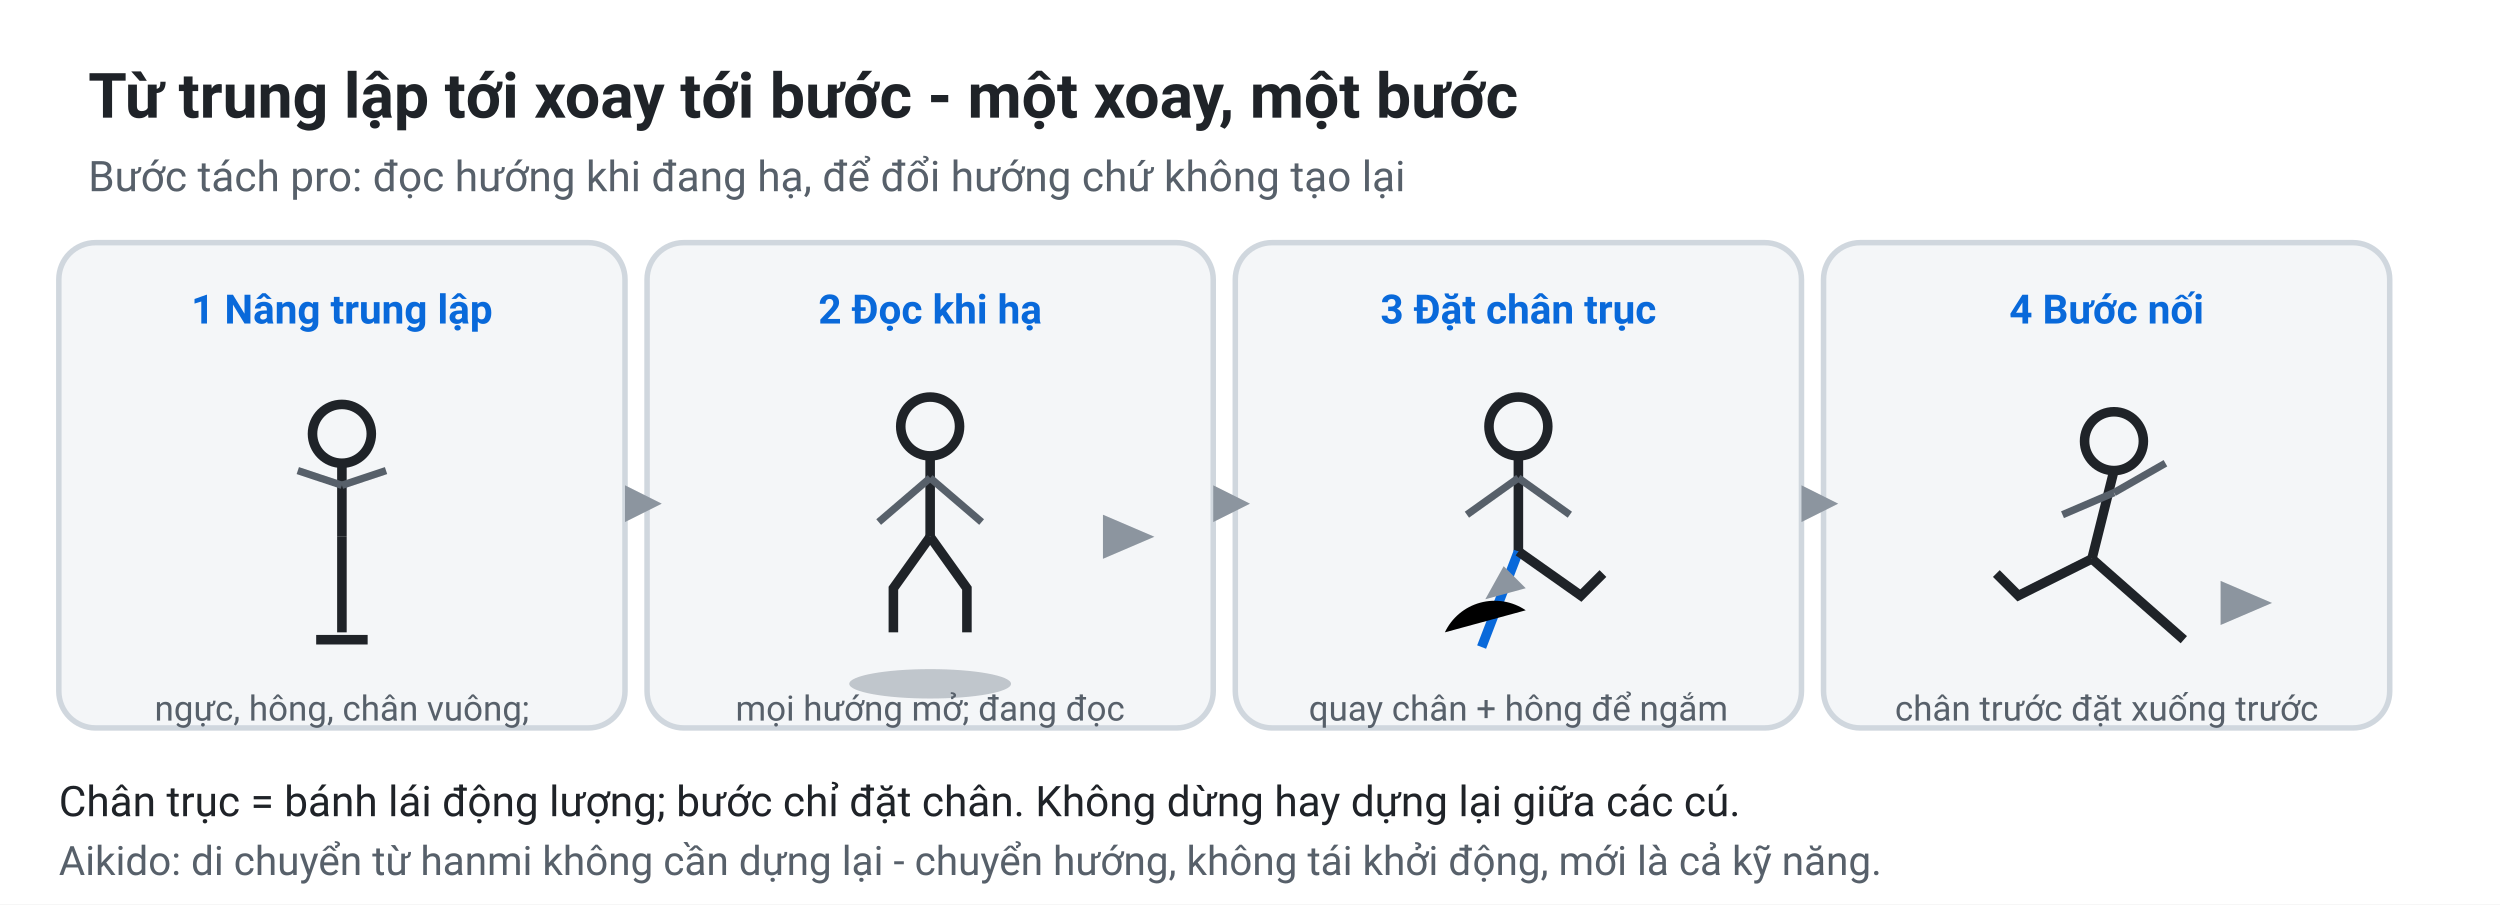
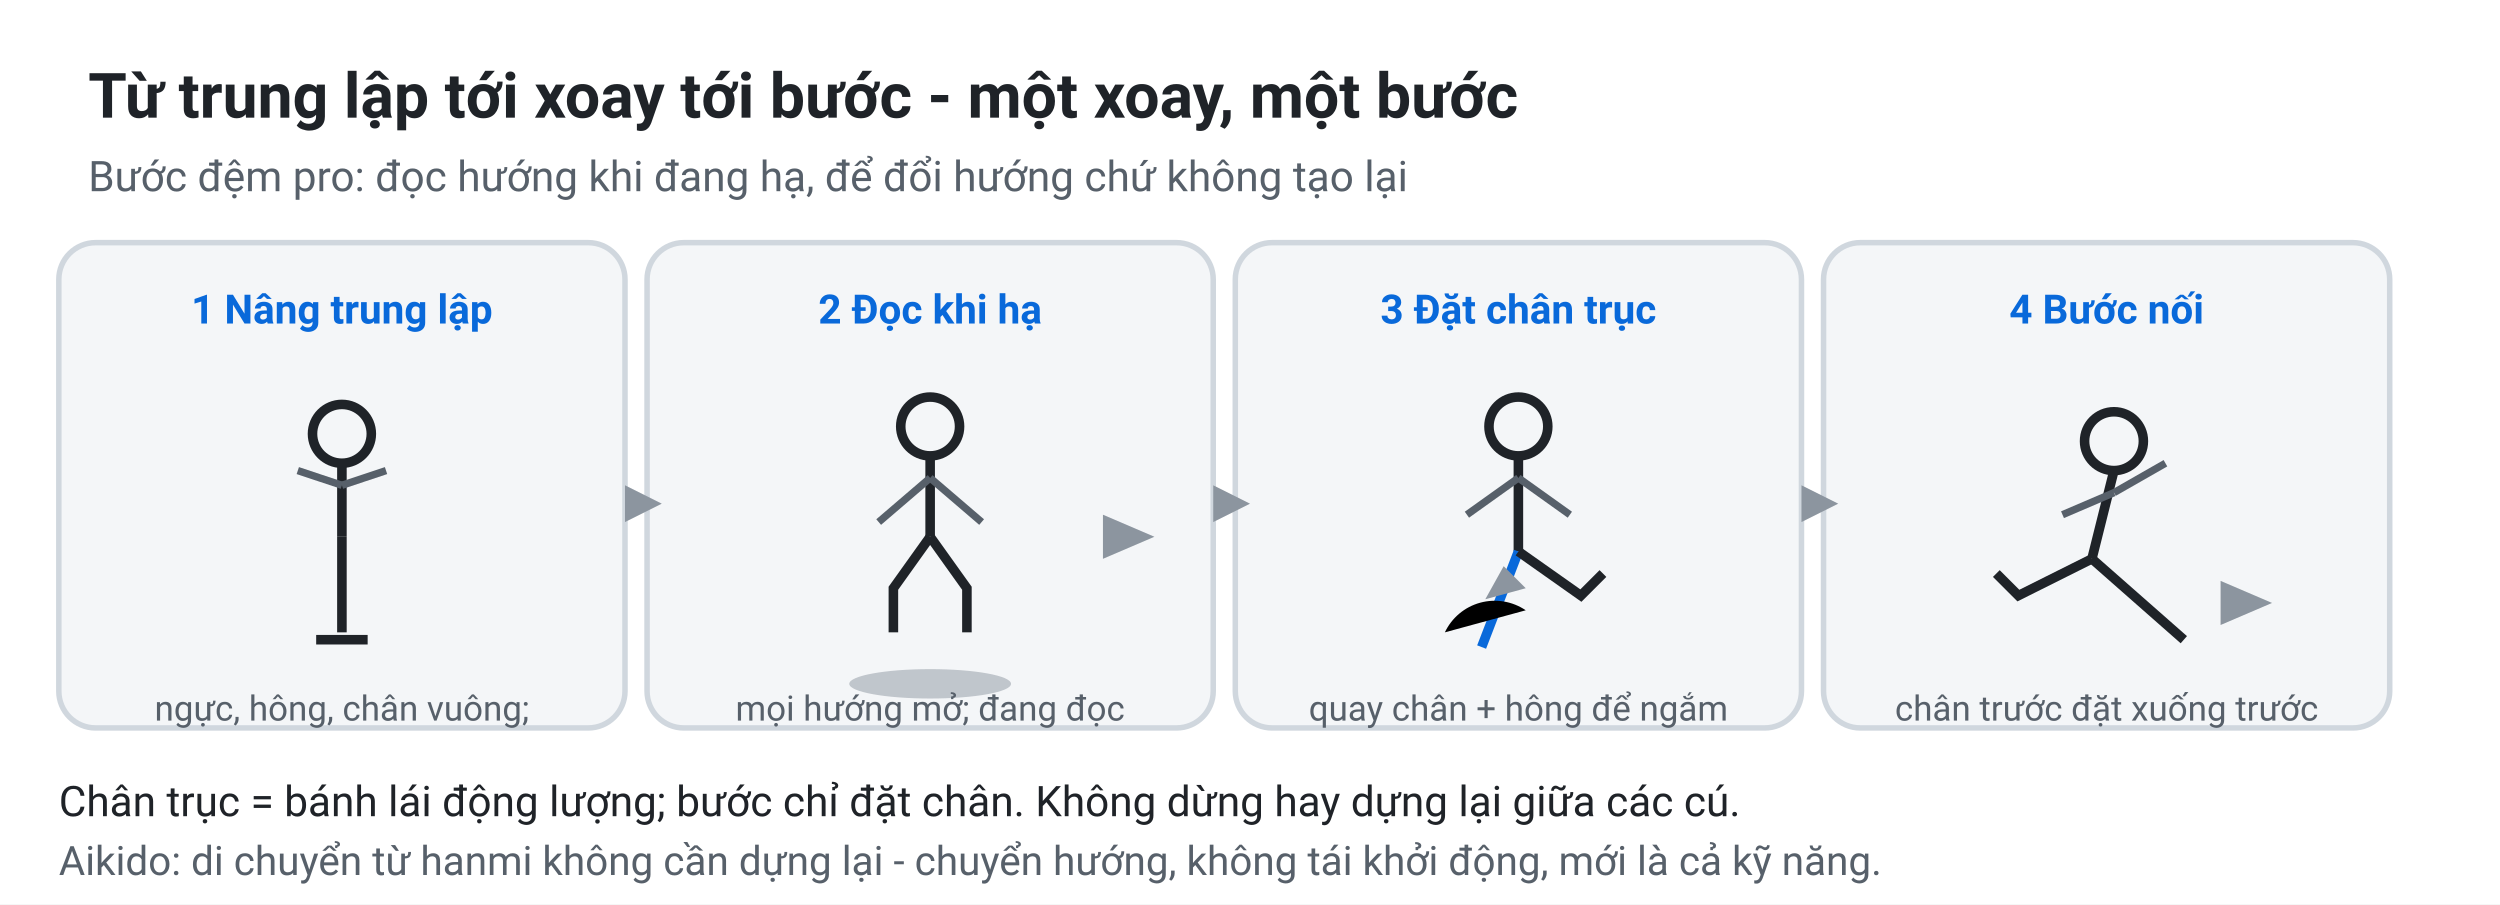
<svg xmlns="http://www.w3.org/2000/svg" viewBox="0 0 680 246" role="img" aria-label="tfl-ss-sequence.svg">
  <style>
  text{font-family:-apple-system,'Segoe UI',Roboto,Helvetica,Arial,sans-serif;}
  .bg{fill:#ffffff}
  .panel{fill:#f4f6f8;stroke:#d0d7de;stroke-width:1.5}
  .ink{fill:#1f2328}
  .mut{fill:#57606a}
  .acc{fill:#0969da}
  .ln{stroke:#57606a;stroke-width:2;fill:none}
  .lnb{stroke:#1f2328;stroke-width:2.6;fill:none}
  .piv{stroke:#0969da;stroke-width:2.6;fill:none}
  .dot{fill:#0969da}
  .gr{fill:#8c959f}
  @media (prefers-color-scheme: dark){
    .bg{fill:#0d1117}
    .panel{fill:#161b22;stroke:#30363d}
    .ink{fill:#e6edf3}
    .mut{fill:#8b949e}
    .acc{fill:#58a6ff}
    .ln{stroke:#8b949e}
    .lnb{stroke:#e6edf3}
    .piv{stroke:#58a6ff}
    .dot{fill:#58a6ff}
    .gr{fill:#6e7681}
  }
</style>
  <rect class="bg" x="0" y="0" width="680" height="246" />
  <text class="ink" x="24" y="32" font-size="17" font-weight="700">Từ trung lập tới xoay tới bước - một xoay, một bước</text>
-   <text class="mut" x="24" y="52" font-size="11.5">Bước tách pro: đọc hướng khi đang hạ, để đổi hướng chứ không tạo lại</text>
+   <text class="mut" x="24" y="52" font-size="11.5">Bước đệm pro: đọc hướng khi đang hạ, để đổi hướng chứ không tạo lại</text>
  <rect class="panel" x="16" y="66" width="154" height="132" rx="10" />
  <rect class="panel" x="176" y="66" width="154" height="132" rx="10" />
  <rect class="panel" x="336" y="66" width="154" height="132" rx="10" />
  <rect class="panel" x="496" y="66" width="154" height="132" rx="10" />
  <text class="acc" x="93" y="88" font-size="11" font-weight="700" text-anchor="middle">1 Nâng trung lập</text>
  <text class="acc" x="253" y="88" font-size="11" font-weight="700" text-anchor="middle">2 Đọc khi hạ</text>
  <text class="acc" x="413" y="88" font-size="11" font-weight="700" text-anchor="middle">3 Đặt chân trục</text>
  <text class="acc" x="573" y="88" font-size="11" font-weight="700" text-anchor="middle">4 Bước nối</text>
  <circle class="lnb" cx="93" cy="118" r="8" />
  <path class="lnb" d="M93 126 L93 146" />
  <path class="ln" d="M93 132 L81 128" />
  <path class="ln" d="M93 132 L105 128" />
  <path class="lnb" d="M93 146 L93 172" />
  <line class="lnb" x1="86" y1="174" x2="100" y2="174" />
  <text class="mut" x="93" y="196" font-size="9.5" text-anchor="middle">ngực, hông, chân vuông;</text>
  <ellipse class="gr" cx="253" cy="186" rx="22" ry="4" opacity="0.5" />
  <circle class="lnb" cx="253" cy="116" r="8" />
  <path class="lnb" d="M253 124 L253 146" />
  <path class="ln" d="M253 130 L239 142" />
  <path class="ln" d="M253 130 L267 142" />
  <path class="lnb" d="M253 146 L243 160 L243 172" />
  <path class="lnb" d="M253 146 L263 160 L263 172" />
  <path class="gr" d="M300 140 l14 6 -14 6 z" />
  <text class="mut" x="253" y="196" font-size="9.5" text-anchor="middle">mọi hướng mở; đang đọc</text>
  <circle class="lnb" cx="413" cy="116" r="8" />
  <path class="lnb" d="M413 124 L413 150" />
  <path class="ln" d="M413 130 L399 140" />
  <path class="ln" d="M413 130 L427 140" />
  <path class="piv" d="M413 150 L403 176" />
  <path class="dash" d="M393 172 a15 15 0 0 1 22 -6" />
  <path class="gr" d="M415 160 l-11 3 5 -9 z" />
  <path class="lnb" d="M413 150 L430 162 L436 156" />
  <text class="mut" x="413" y="196" font-size="9.5" text-anchor="middle">quay chân + hông để ngắm</text>
  <circle class="lnb" cx="575" cy="120" r="8" />
  <path class="lnb" d="M575 128 L569 152" />
  <path class="ln" d="M575 134 L561 140" />
  <path class="ln" d="M575 134 L589 126" />
  <path class="lnb" d="M569 152 L594 174" />
  <path class="lnb" d="M569 152 L549 162 L543 156" />
  <path class="gr" d="M604 158 l14 6 -14 6 z" />
  <text class="mut" x="573" y="196" font-size="9.5" text-anchor="middle">chân trước đặt xuống trước</text>
  <path class="gr" d="M170 132 l10 5 -10 5 z" />
  <path class="gr" d="M330 132 l10 5 -10 5 z" />
  <path class="gr" d="M490 132 l10 5 -10 5 z" />
  <text class="ink" x="16" y="222" font-size="11.5">Chân trục = bánh lái động lượng; bước chỉ đặt chân. Không dừng hay dựng lại giữa các cú.</text>
  <text class="mut" x="16" y="238" font-size="11">Aikido: di chuyển từ hanmi không cần dựng lại - chuyển hướng, không tái khởi động, mới là cả kỹ năng.</text>
</svg>
